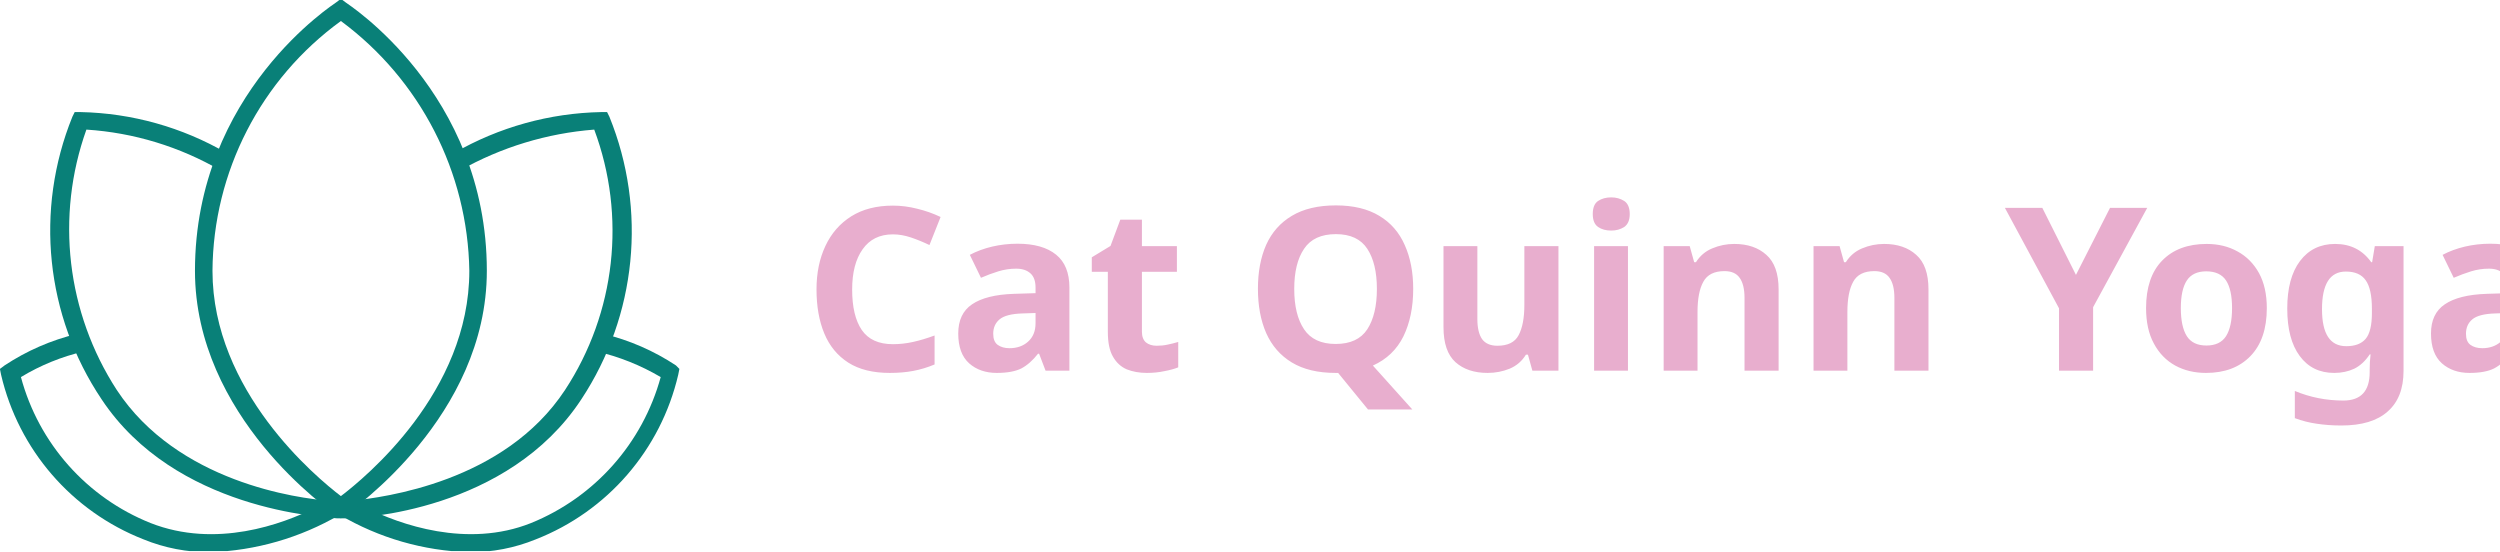
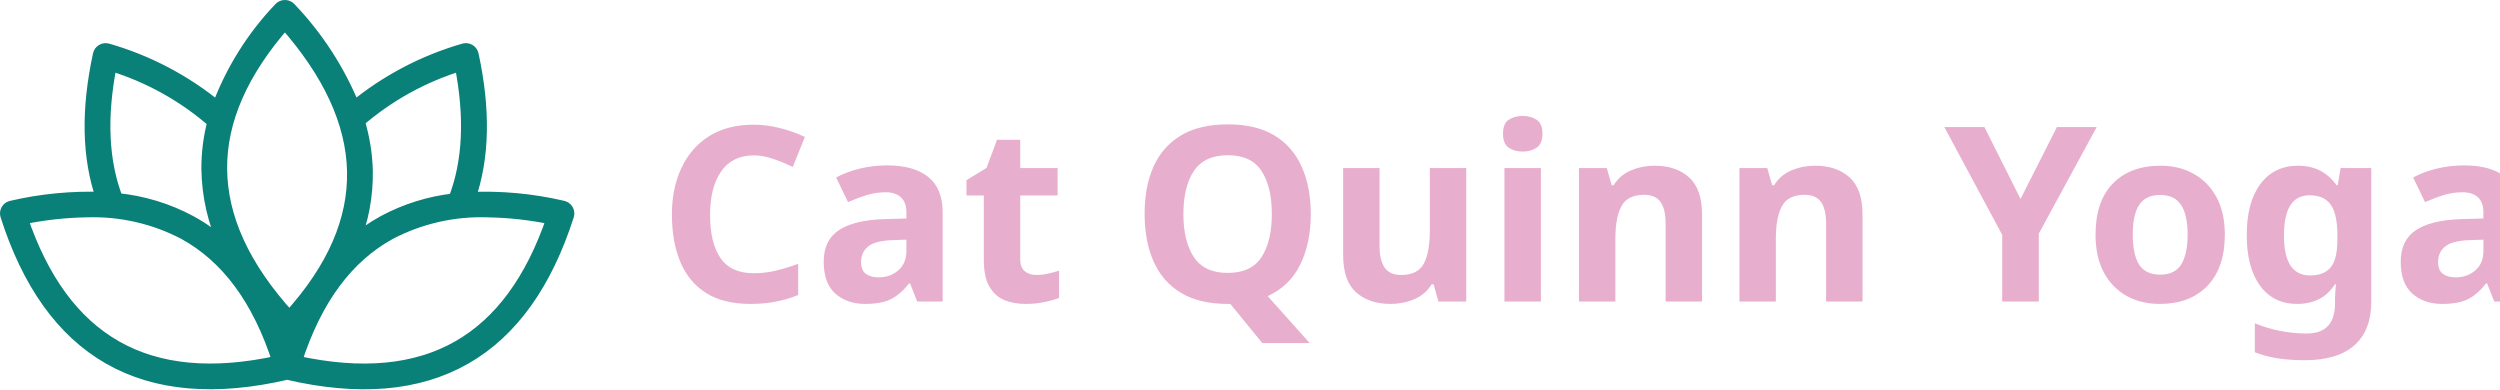
- <svg xmlns="http://www.w3.org/2000/svg" width="175.347" height="38.648" viewBox="0 0 175.347 38.648">
-   <defs>
-     <clipPath id="clip-path">
-       <rect id="Rectangle_1" data-name="Rectangle 1" width="47.819" height="16.049" fill="none" />
-     </clipPath>
-     <clipPath id="clip-path-2">
-       <rect id="Rectangle_2" data-name="Rectangle 2" width="21.289" height="36.519" fill="none" />
-     </clipPath>
-   </defs>
-   <g id="Group_10" data-name="Group 10" transform="translate(-439.776 -504)">
-     <g id="Group_9" data-name="Group 9" transform="translate(266.05 315.265)">
-       <g id="Group_4" data-name="Group 4" transform="translate(173.726 211.335)">
-         <g id="Group_3" data-name="Group 3">
-           <g id="Group_2" data-name="Group 2" clip-path="url(#clip-path)">
-             <g id="Group_1" data-name="Group 1" transform="translate(0 0.819)">
-               <path id="Path_1" data-name="Path 1" d="M221.136,213.608a16.035,16.035,0,0,0-5.077-2.211l-.492,1.229a15.963,15.963,0,0,1,4.5,1.8,15.454,15.454,0,0,1-9.09,10.236c-4.5,1.8-9.253.082-11.545-1.065-.983.083-1.638.164-1.638.164a3.6,3.6,0,0,1-.164-.409,3.51,3.51,0,0,1-.163.409,11,11,0,0,1-1.638-.164c-2.292,1.147-6.96,2.867-11.545,1.065a15.293,15.293,0,0,1-9.09-10.236,15.161,15.161,0,0,1,4.422-1.8l-.491-1.229a16.035,16.035,0,0,0-5.077,2.211l-.328.245.082.409a16.4,16.4,0,0,0,9.99,11.546,12.108,12.108,0,0,0,4.668.9,19.311,19.311,0,0,0,9.089-2.621,18.984,18.984,0,0,0,9.09,2.621,12.1,12.1,0,0,0,4.667-.9,16.4,16.4,0,0,0,9.99-11.546l.082-.409Z" transform="translate(-173.726 -211.397)" fill="#098078" />
-             </g>
-           </g>
-         </g>
-       </g>
-       <path id="Path_2" data-name="Path 2" d="M216.355,196.67l-.163-.328h-.41a21.5,21.5,0,0,0-10.316,2.866,7.354,7.354,0,0,1,.409,1.229,22.757,22.757,0,0,1,9.416-2.866,20.336,20.336,0,0,1-2.047,18.26c-4.258,6.468-12.692,7.532-14.984,7.778a5.238,5.238,0,0,0-.738.574s-.327-.246-.737-.574c-2.292-.163-10.726-1.31-14.984-7.778a20.734,20.734,0,0,1-2.129-18.26,21.515,21.515,0,0,1,9.416,2.866,7.111,7.111,0,0,0,.409-1.229,21.285,21.285,0,0,0-10.235-2.866h-.41l-.163.328a21.247,21.247,0,0,0,2.047,19.815c5.159,7.779,15.557,8.27,16.54,8.353h.572c.983,0,11.382-.492,16.54-8.353A21.378,21.378,0,0,0,216.355,196.67Z" transform="translate(0.114 0.254)" fill="#098078" />
-       <g id="Group_8" data-name="Group 8" transform="translate(186.664 188.735)">
-         <g id="Group_7" data-name="Group 7">
-           <g id="Group_6" data-name="Group 6" clip-path="url(#clip-path-2)">
-             <g id="Group_5" data-name="Group 5" transform="translate(0.737 -0.082)">
-               <path id="Path_3" data-name="Path 3" d="M197.194,225.094l-.327-.246c-.41-.246-9.908-6.878-9.908-17.114,0-12.528,9.825-18.751,9.908-18.832l.327-.246.328.246c.083.082,9.908,6.3,9.908,18.832,0,10.236-9.5,16.786-9.908,17.114Zm0-34.882a21.835,21.835,0,0,0-9.007,17.522c0,8.434,7.287,14.493,9.007,15.8,1.72-1.31,9.008-7.287,9.008-15.8A22.227,22.227,0,0,0,197.194,190.212Z" transform="translate(-186.959 -188.656)" fill="#098078" />
-             </g>
-           </g>
-         </g>
-       </g>
+ <svg xmlns="http://www.w3.org/2000/svg" width="245.625" height="38.253" viewBox="0 0 245.625 38.253">
+   <g id="Group_2" data-name="Group 2" transform="translate(-430.375 -465.375)">
+     <g id="Group_1" data-name="Group 1" transform="translate(424 -507.525)">
+       <path id="Path_1" data-name="Path 1" d="M34.38,973.525a.642.642,0,0,0-.494.21,28.379,28.379,0,0,0-6.1,9.773,30.11,30.11,0,0,0-10.839-5.715.642.642,0,0,0-.821.476c-1.162,5.365-1.1,10.086.312,14.112a33.9,33.9,0,0,0-8.935.863.641.641,0,0,0-.5.558.649.649,0,0,0,.027.263c2.119,6.635,5.455,11.391,10.1,14.033q6.914,3.935,17.459,1.479,10.526,2.465,17.459-1.479c4.642-2.642,7.977-7.4,10.1-14.033a.641.641,0,0,0-.473-.822,33.571,33.571,0,0,0-9.215-.848c1.413-4.029,1.481-8.756.317-14.127a.642.642,0,0,0-.821-.476,30.151,30.151,0,0,0-10.81,5.69,30.793,30.793,0,0,0-6.3-9.749.649.649,0,0,0-.454-.208Zm-.018,1.6q6.571,7.429,6.734,14.584c.107,4.779-1.915,9.548-6.295,14.366-4.535-4.96-6.7-9.81-6.735-14.591S30.137,979.945,34.363,975.128Zm-17.126,4.109a27.593,27.593,0,0,1,10.141,5.629,17.763,17.763,0,0,0-.592,4.628,18.747,18.747,0,0,0,1.772,7.7,17.359,17.359,0,0,0-3.468-2.5,19.217,19.217,0,0,0-7.242-2.2Q15.7,986.96,17.236,979.237Zm34.423,0q1.536,7.751-.623,13.287a19.106,19.106,0,0,0-6.956,2.163,17.281,17.281,0,0,0-3.031,2.112,17.968,17.968,0,0,0,1.33-7.116,18.262,18.262,0,0,0-.794-4.879,27.693,27.693,0,0,1,10.073-5.566ZM14.9,993.629a19.278,19.278,0,0,1,9.569,2.182c4.192,2.3,7.311,6.433,9.3,12.637-6.564,1.447-11.85.9-16.006-1.465s-7.229-6.565-9.286-12.633a33.769,33.769,0,0,1,6.428-.721Zm39.363,0a33.777,33.777,0,0,1,6.429.721q-3.086,9.1-9.286,12.633c-4.157,2.366-9.442,2.913-16.006,1.465,1.981-6.2,5.1-10.34,9.293-12.637A19.288,19.288,0,0,1,54.267,993.629Z" transform="translate(0)" fill="#098078" stroke="#098078" stroke-width="1.25" fill-rule="evenodd" />
    </g>
-     <text id="Cat_Quinn_Yoga" data-name="Cat Quinn Yoga" transform="translate(496.123 514)" fill="#e8aece" font-size="16" font-family="Lora-Bold, Lora" font-weight="700">
-       <tspan x="0" y="16">Cat Quinn Yoga</tspan>
+     <text id="Cat_Quinn_Yoga" data-name="Cat Quinn Yoga" transform="translate(495 471)" fill="#e8aece" font-size="24" font-family="Lora-Bold, Lora" font-weight="700">
+       <tspan x="0" y="24">Cat Quinn Yoga</tspan>
    </text>
  </g>
</svg>
